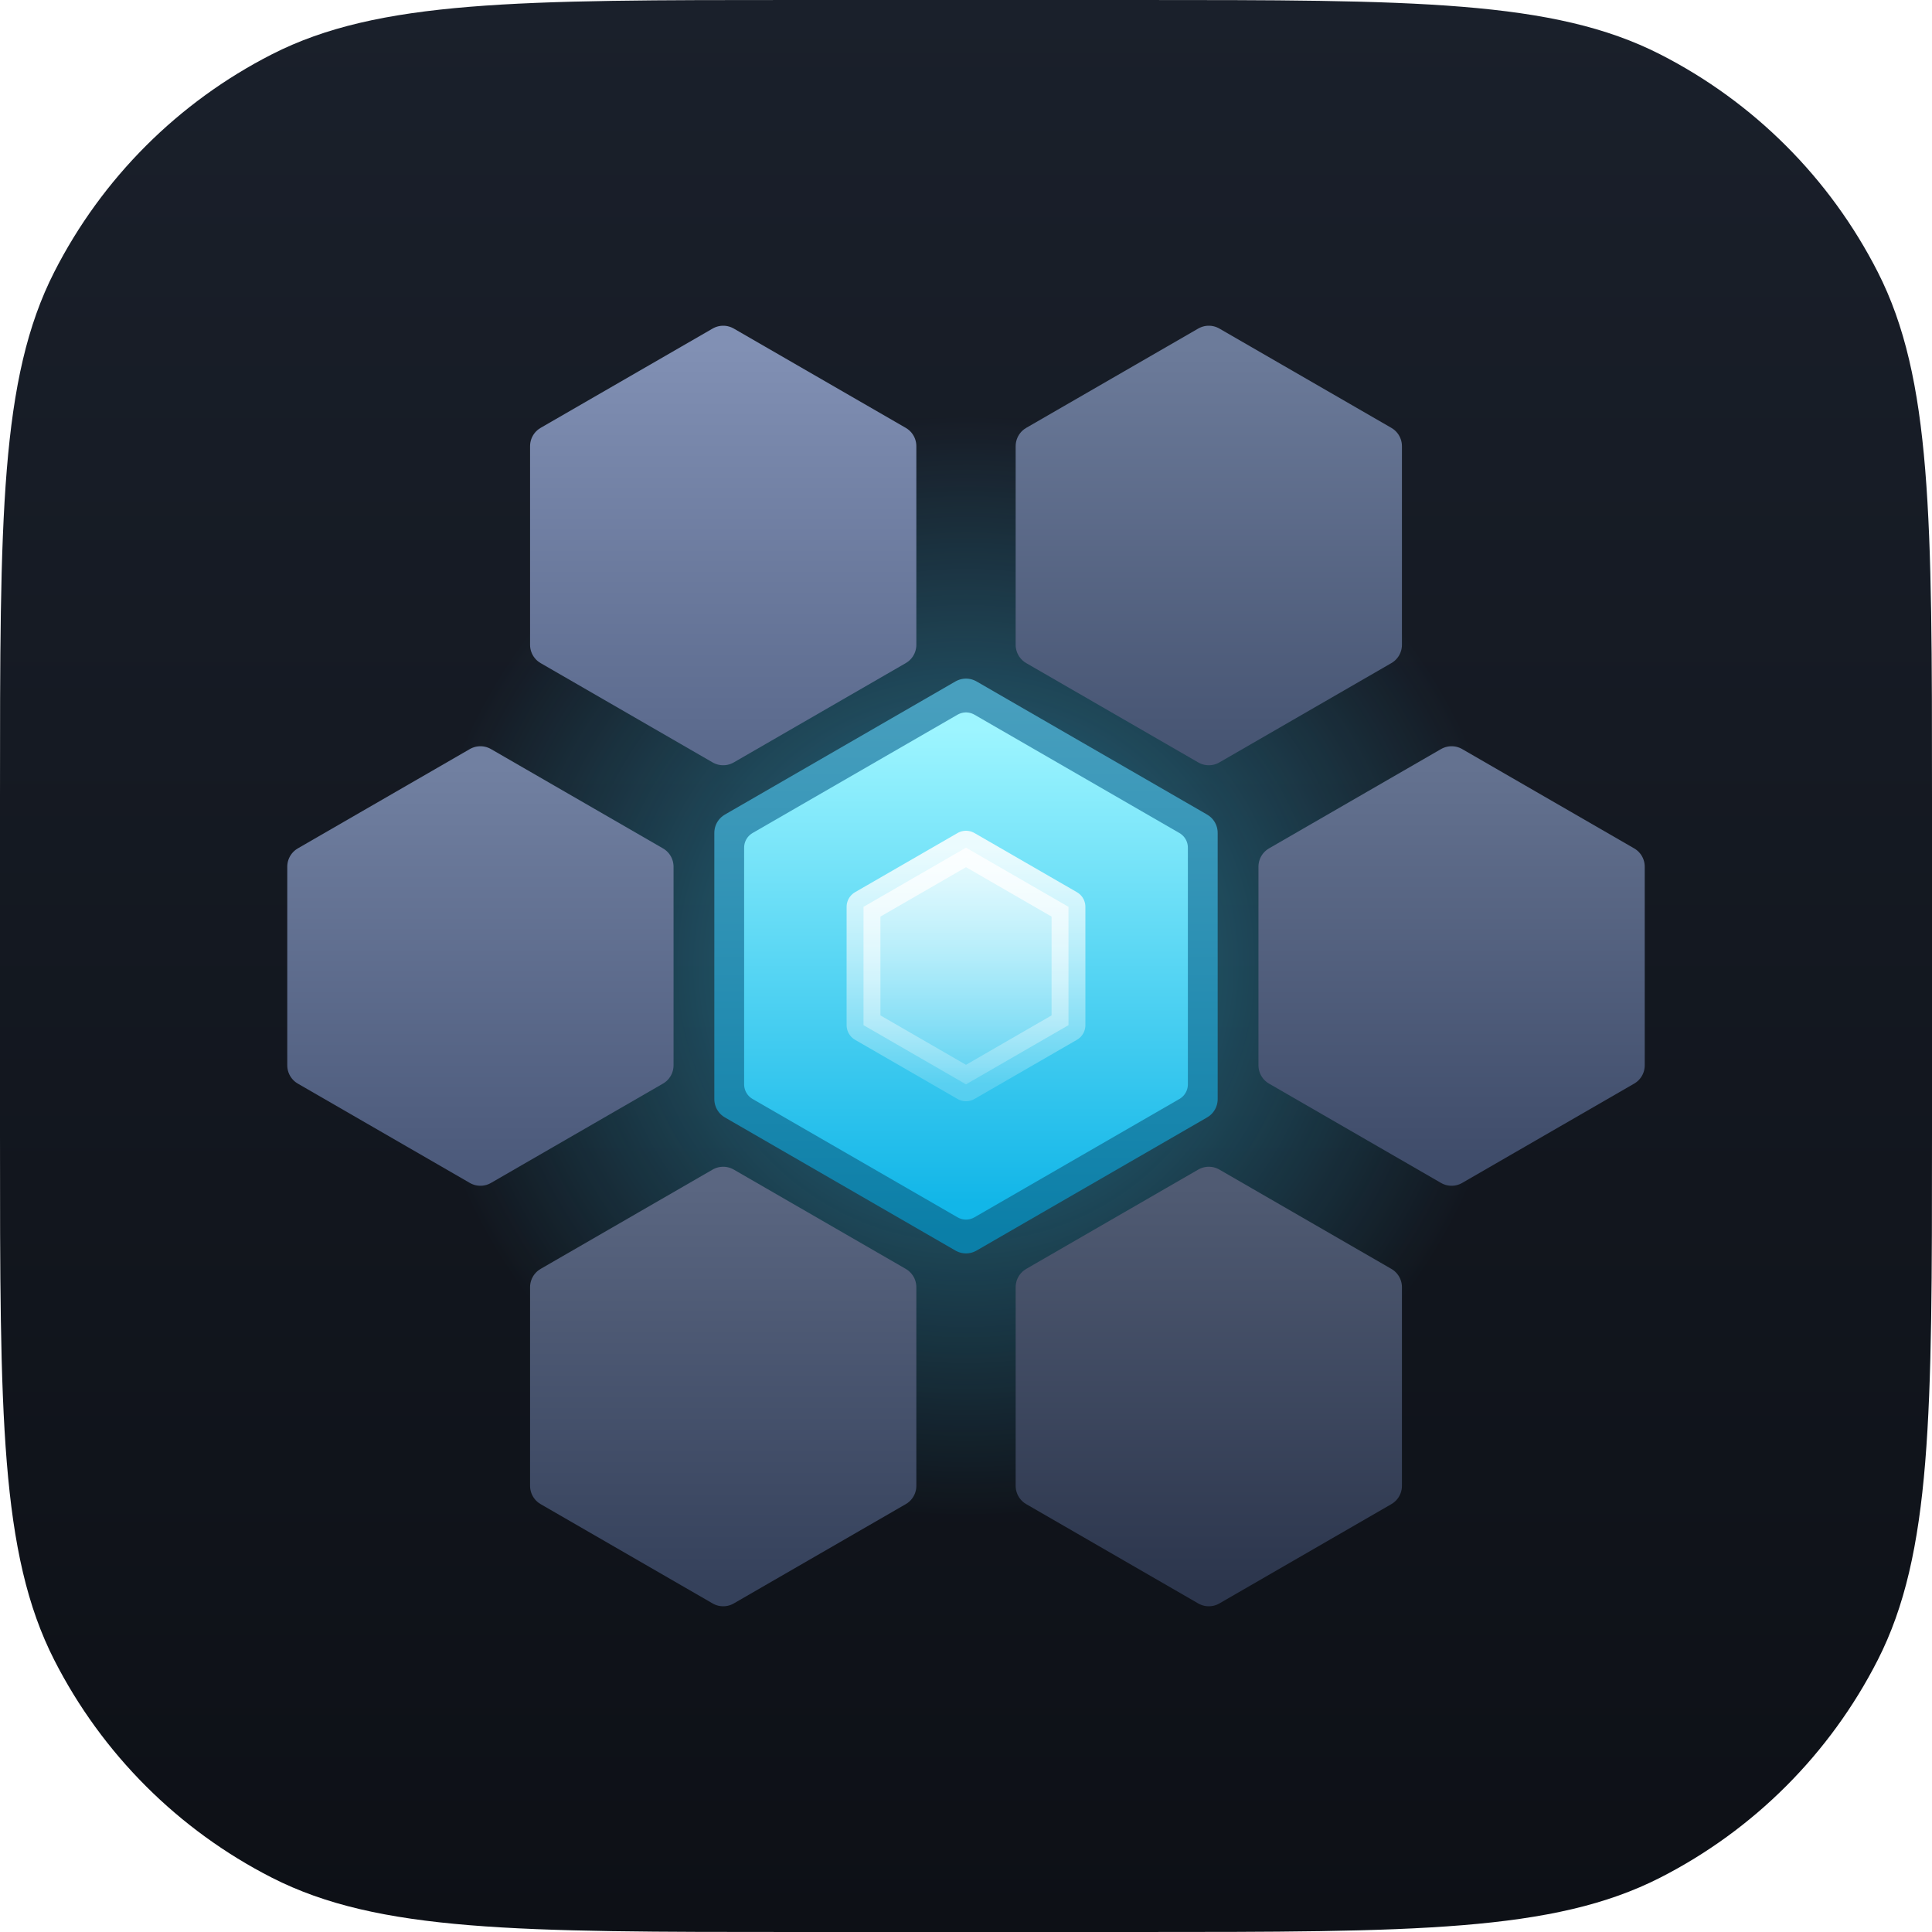
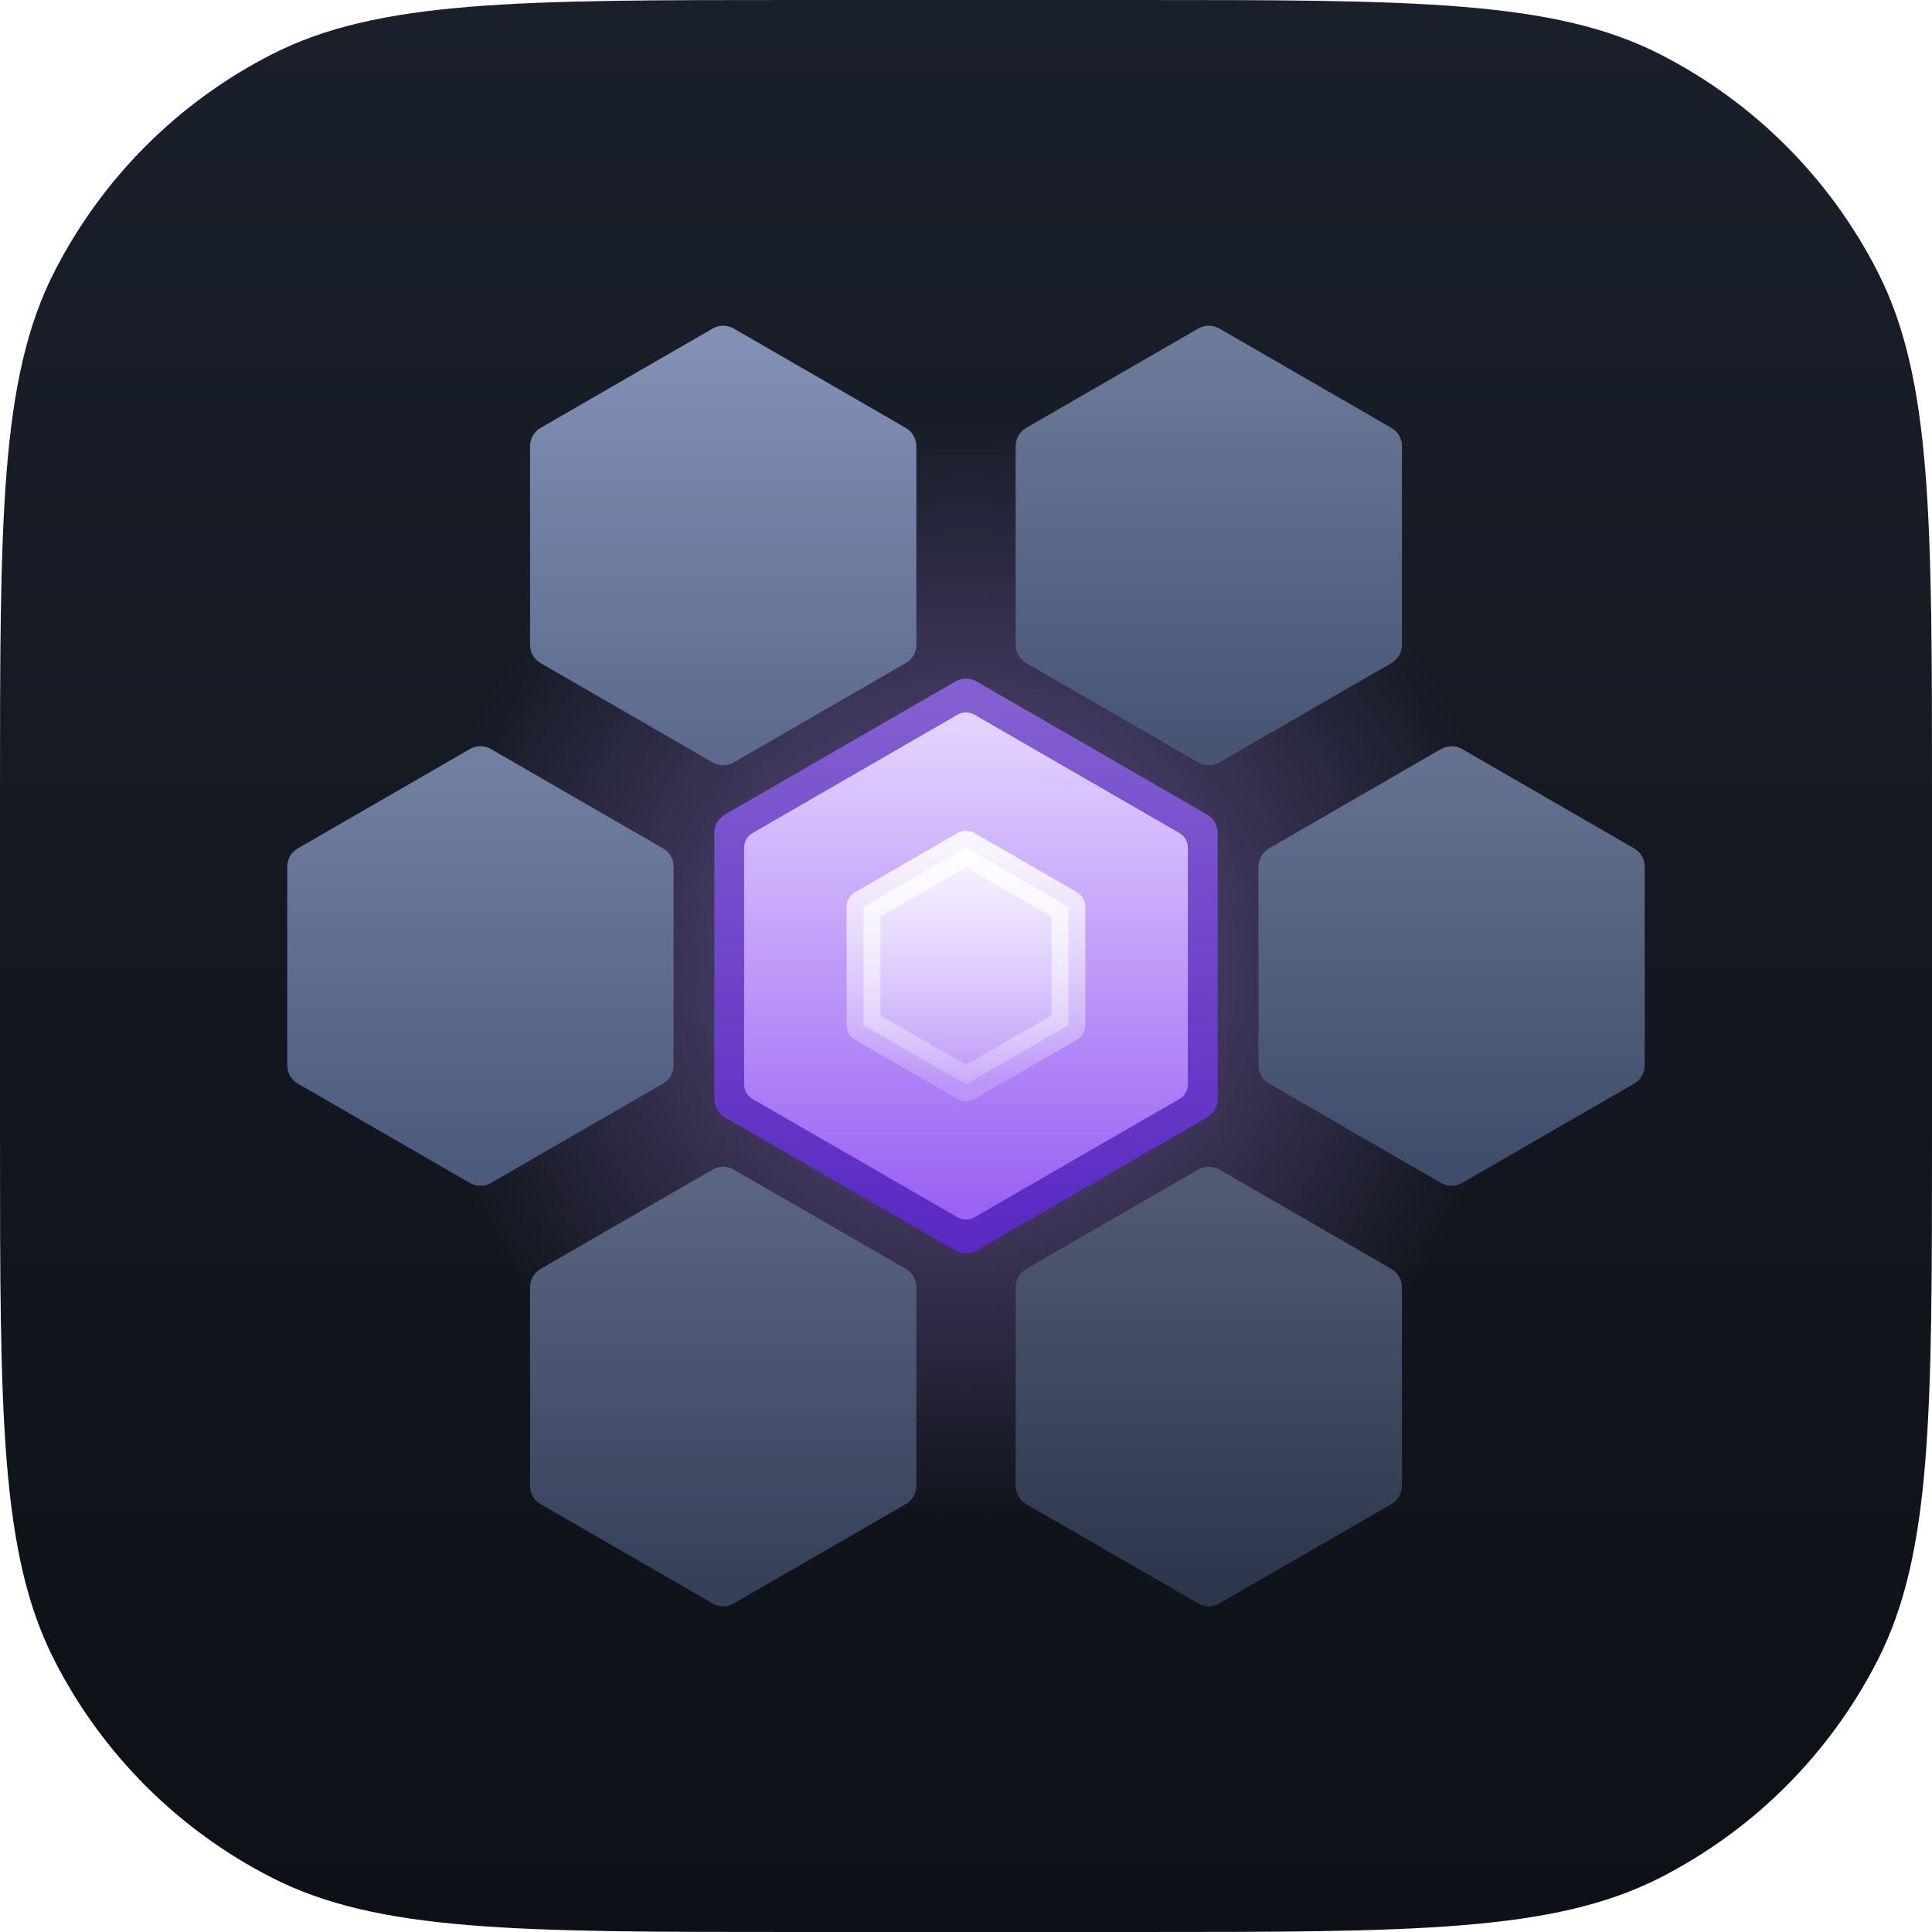
<svg xmlns="http://www.w3.org/2000/svg" viewBox="0 0 1024 1024">
  <defs>
    <linearGradient id="c0" x1="0" y1="0" x2="0" y2="1">
      <stop offset="0" stop-color="#647290" />
      <stop offset="1" stop-color="#3F4C6A" />
    </linearGradient>
    <linearGradient id="c1" x1="0" y1="0" x2="0" y2="1">
      <stop offset="0" stop-color="#505B73" />
      <stop offset="1" stop-color="#2C364D" />
    </linearGradient>
    <linearGradient id="c2" x1="0" y1="0" x2="0" y2="1">
      <stop offset="0" stop-color="#5A6681" />
      <stop offset="1" stop-color="#35415B" />
    </linearGradient>
    <linearGradient id="c3" x1="0" y1="0" x2="0" y2="1">
      <stop offset="0" stop-color="#7180A1" />
      <stop offset="1" stop-color="#4C5A7B" />
    </linearGradient>
    <linearGradient id="c4" x1="0" y1="0" x2="0" y2="1">
      <stop offset="0" stop-color="#8190B4" />
      <stop offset="1" stop-color="#5B6A8D" />
    </linearGradient>
    <linearGradient id="c5" x1="0" y1="0" x2="0" y2="1">
      <stop offset="0" stop-color="#6C7B9A" />
      <stop offset="1" stop-color="#475573" />
    </linearGradient>
    <linearGradient id="cc" x1="0" y1="0" x2="0" y2="1">
-       <stop offset="0" stop-color="#9DF5FF" />
-       <stop offset="1" stop-color="#12B6E8" />
+       <stop offset="0" stop-color="#E2D2FF" />
+       <stop offset="1" stop-color="#9B63F3" />
    </linearGradient>
    <linearGradient id="cb" x1="0" y1="0" x2="0" y2="1">
-       <stop offset="0" stop-color="#489FBE" />
-       <stop offset="1" stop-color="#0B7FA8" />
+       <stop offset="0" stop-color="#835FD1" />
+       <stop offset="1" stop-color="#5A2AC2" />
    </linearGradient>
    <linearGradient id="ci" x1="0" y1="0" x2="0" y2="1">
      <stop offset="0" stop-color="#FFFFFF" stop-opacity="0.85" />
      <stop offset="1" stop-color="#FFFFFF" stop-opacity="0.18" />
    </linearGradient>
    <radialGradient id="gl" cx="0.5" cy="0.5" r="0.5">
-       <stop offset="0" stop-color="#3DD4FF" stop-opacity="0.5" />
-       <stop offset="1" stop-color="#3DD4FF" stop-opacity="0" />
+       <stop offset="0" stop-color="#B58CFF" stop-opacity="0.5" />
+       <stop offset="1" stop-color="#B58CFF" stop-opacity="0" />
    </radialGradient>
    <linearGradient id="bgv" x1="0" y1="0" x2="0" y2="1">
      <stop offset="0" stop-color="#1A202B" />
      <stop offset="1" stop-color="#0D1016" />
    </linearGradient>
  </defs>
  <path id="bg" d="M 601.62 0 c 147.85 0 221.77 0 278.24 28.77 a 263.99 263.99 0 0 1 115.37 115.37 c 28.77 56.47 28.77 130.39 28.77 278.24 L 1024 601.62 c 0 147.85 0 221.77 -28.77 278.24 a 263.99 263.99 0 0 1 -115.37 115.37 c -56.47 28.77 -130.39 28.77 -278.24 28.77 L 422.38 1024 c -147.85 0 -221.77 0 -278.24 -28.77 a 263.99 263.99 0 0 1 -115.37 -115.37 c -28.77 -56.47 -28.77 -130.39 -28.77 -278.24 L 0 422.38 c 0 -147.85 0 -221.77 28.77 -278.24 a 263.99 263.99 0 0 1 115.37 -115.37 c 56.47 -28.77 130.39 -28.77 278.24 -28.77 Z" fill="url(#bgv)" />
  <g id="glyph">
    <g transform="translate(512,512) scale(1.12) translate(-512,-512)">
      <circle cx="512" cy="512" r="262" fill="url(#gl)" />
      <polygon points="741.8,418.0 823.2,465.0 823.2,559.0 741.8,606.0 660.4,559.0 660.4,465.0" fill="url(#c0)" stroke="url(#c0)" stroke-width="20" stroke-linejoin="round" />
      <polygon points="626.9,617.0 708.3,664.0 708.3,758.0 626.9,805.0 545.5,758.0 545.5,664.0" fill="url(#c1)" stroke="url(#c1)" stroke-width="20" stroke-linejoin="round" />
      <polygon points="397.1,617.0 478.5,664.0 478.5,758.0 397.1,805.0 315.7,758.0 315.7,664.0" fill="url(#c2)" stroke="url(#c2)" stroke-width="20" stroke-linejoin="round" />
      <polygon points="282.2,418.0 363.6,465.0 363.6,559.0 282.2,606.0 200.8,559.0 200.8,465.0" fill="url(#c3)" stroke="url(#c3)" stroke-width="20" stroke-linejoin="round" />
      <polygon points="397.1,219.0 478.5,266.0 478.5,360.0 397.1,407.0 315.7,360.0 315.7,266.0" fill="url(#c4)" stroke="url(#c4)" stroke-width="20" stroke-linejoin="round" />
      <polygon points="626.9,219.0 708.3,266.0 708.3,360.0 626.9,407.0 545.5,360.0 545.5,266.0" fill="url(#c5)" stroke="url(#c5)" stroke-width="20" stroke-linejoin="round" />
      <polygon points="512.0,386.0 621.1,449.0 621.1,575.0 512.0,638.0 402.9,575.0 402.9,449.0" fill="url(#cb)" stroke="url(#cb)" stroke-width="20" stroke-linejoin="round" />
      <polygon points="512.0,400.0 609.0,456.0 609.0,568.0 512.0,624.0 415.0,568.0 415.0,456.0" fill="url(#cc)" stroke="url(#cc)" stroke-width="16" stroke-linejoin="round" />
      <polygon points="512.0,456.0 560.5,484.0 560.5,540.0 512.0,568.0 463.5,540.0 463.5,484.0" fill="url(#ci)" stroke="url(#ci)" stroke-width="16" stroke-linejoin="round" />
    </g>
  </g>
</svg>
